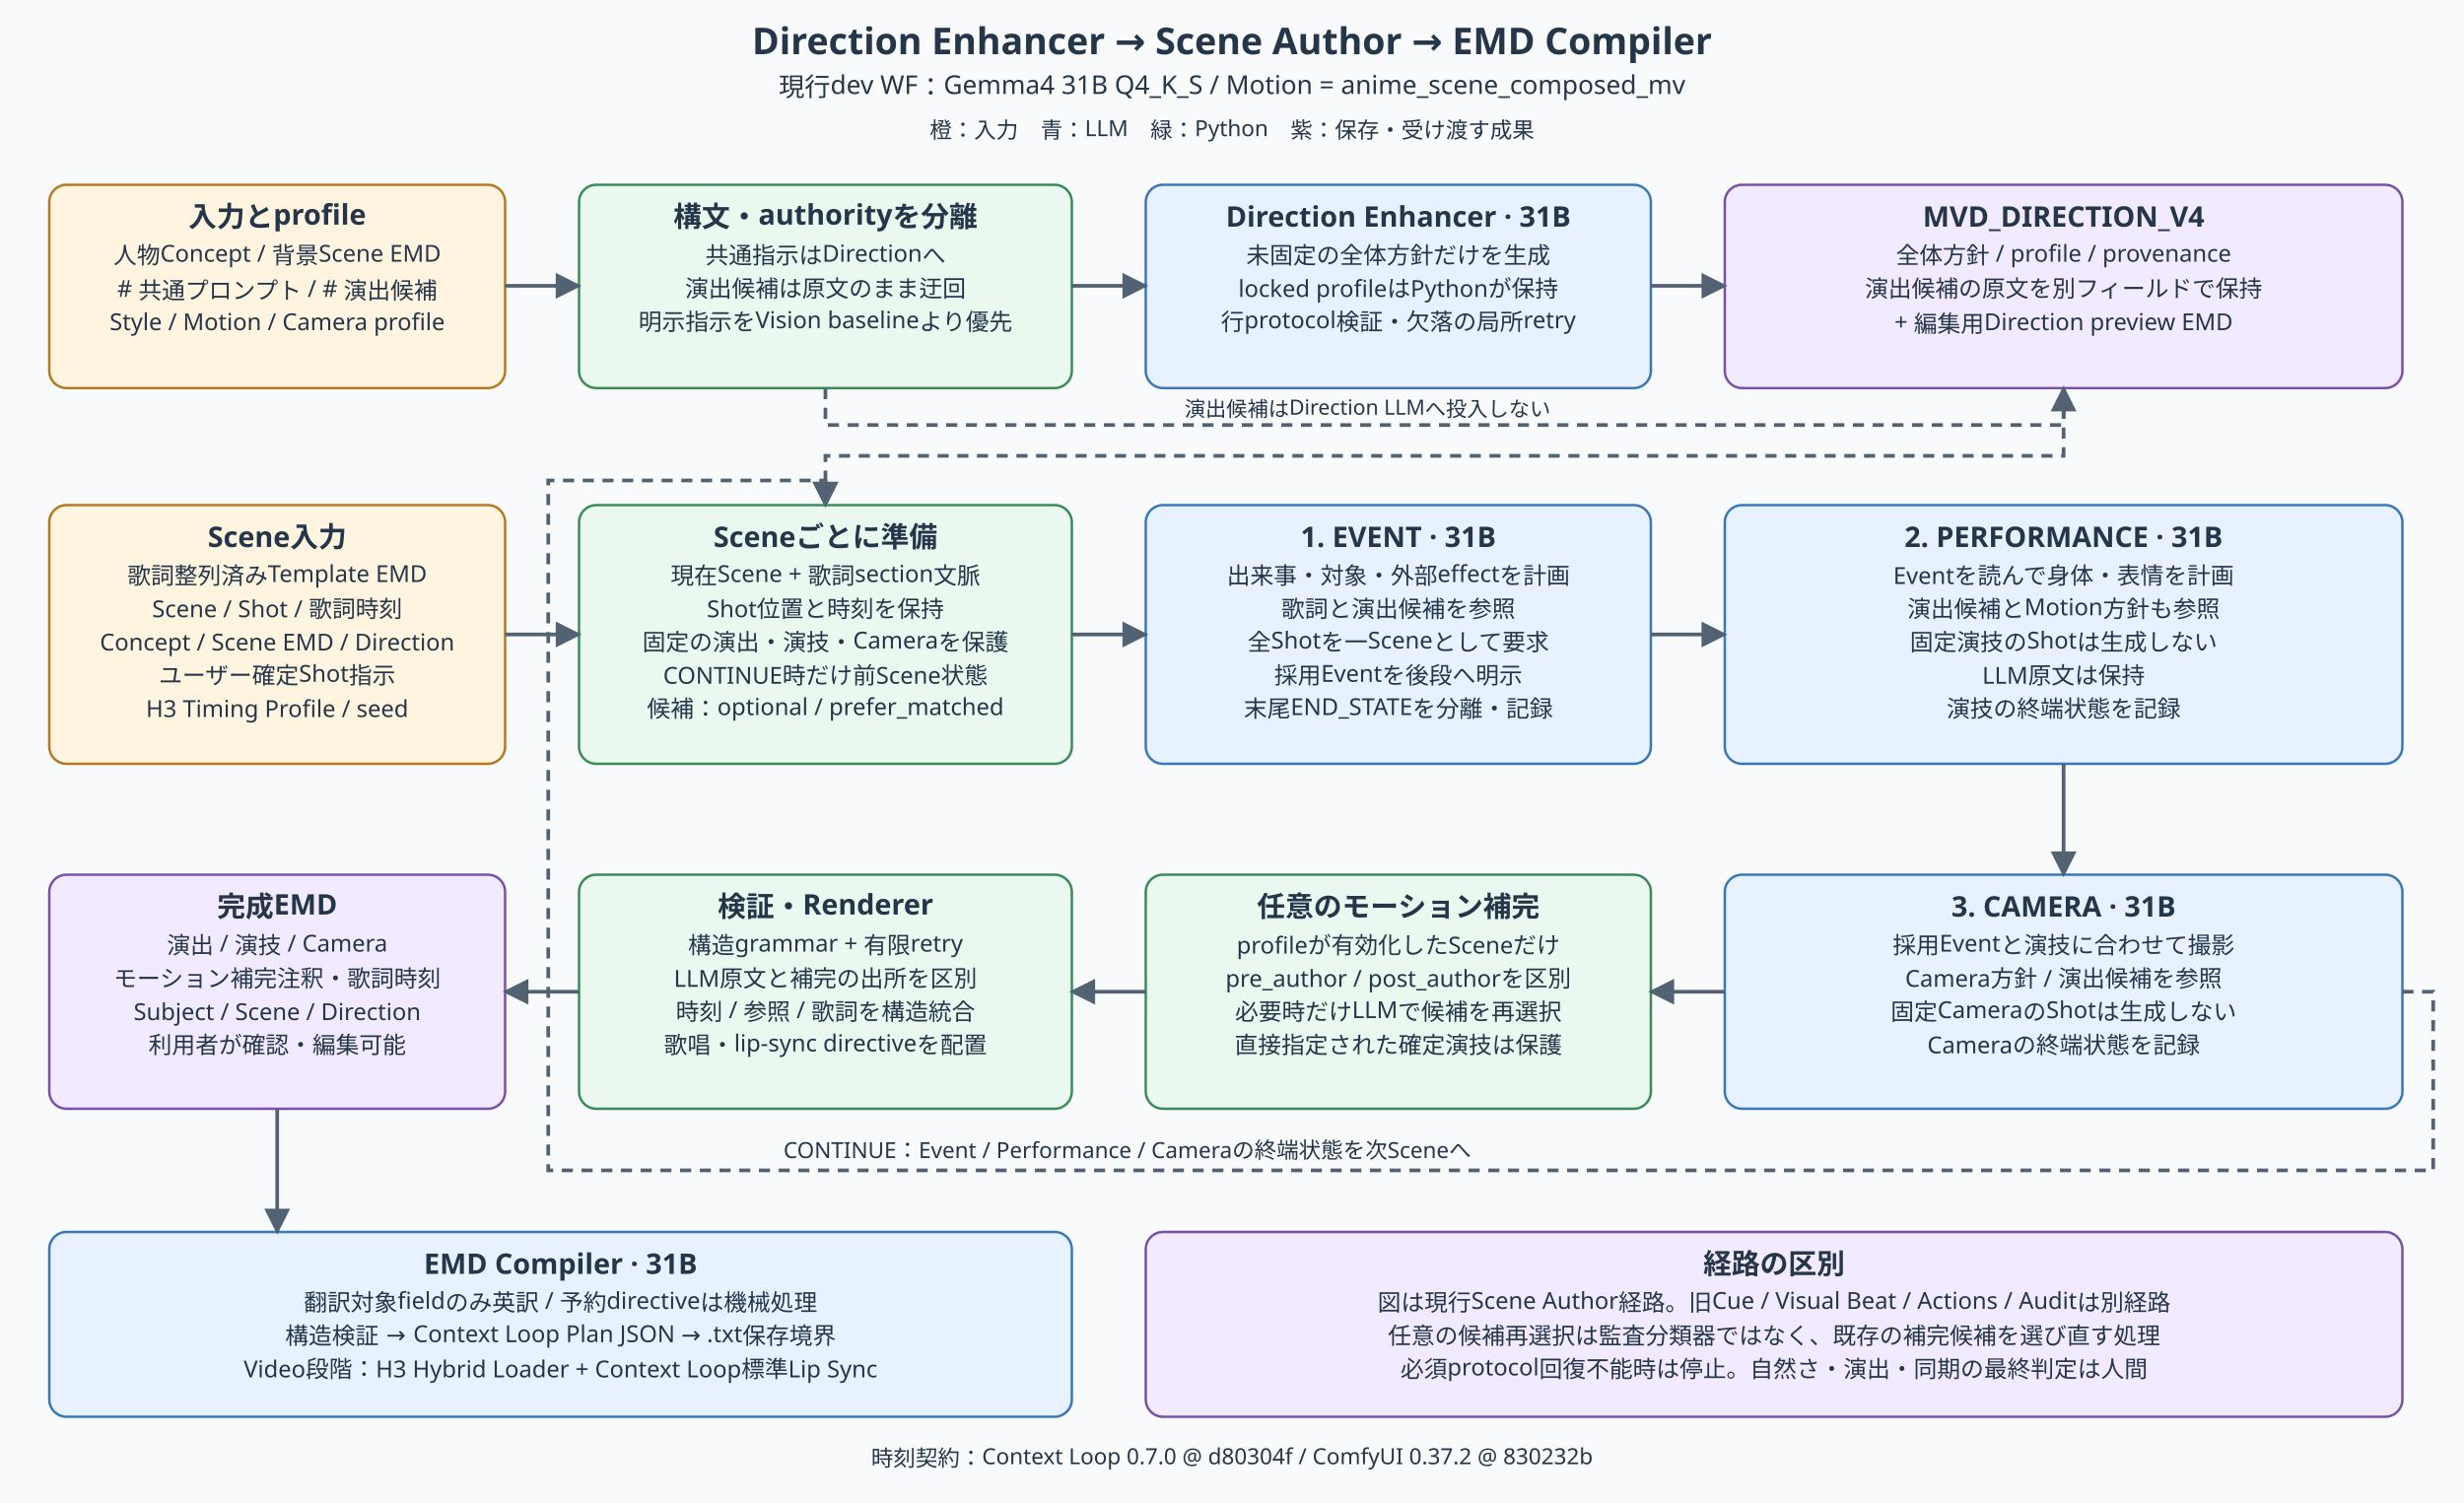
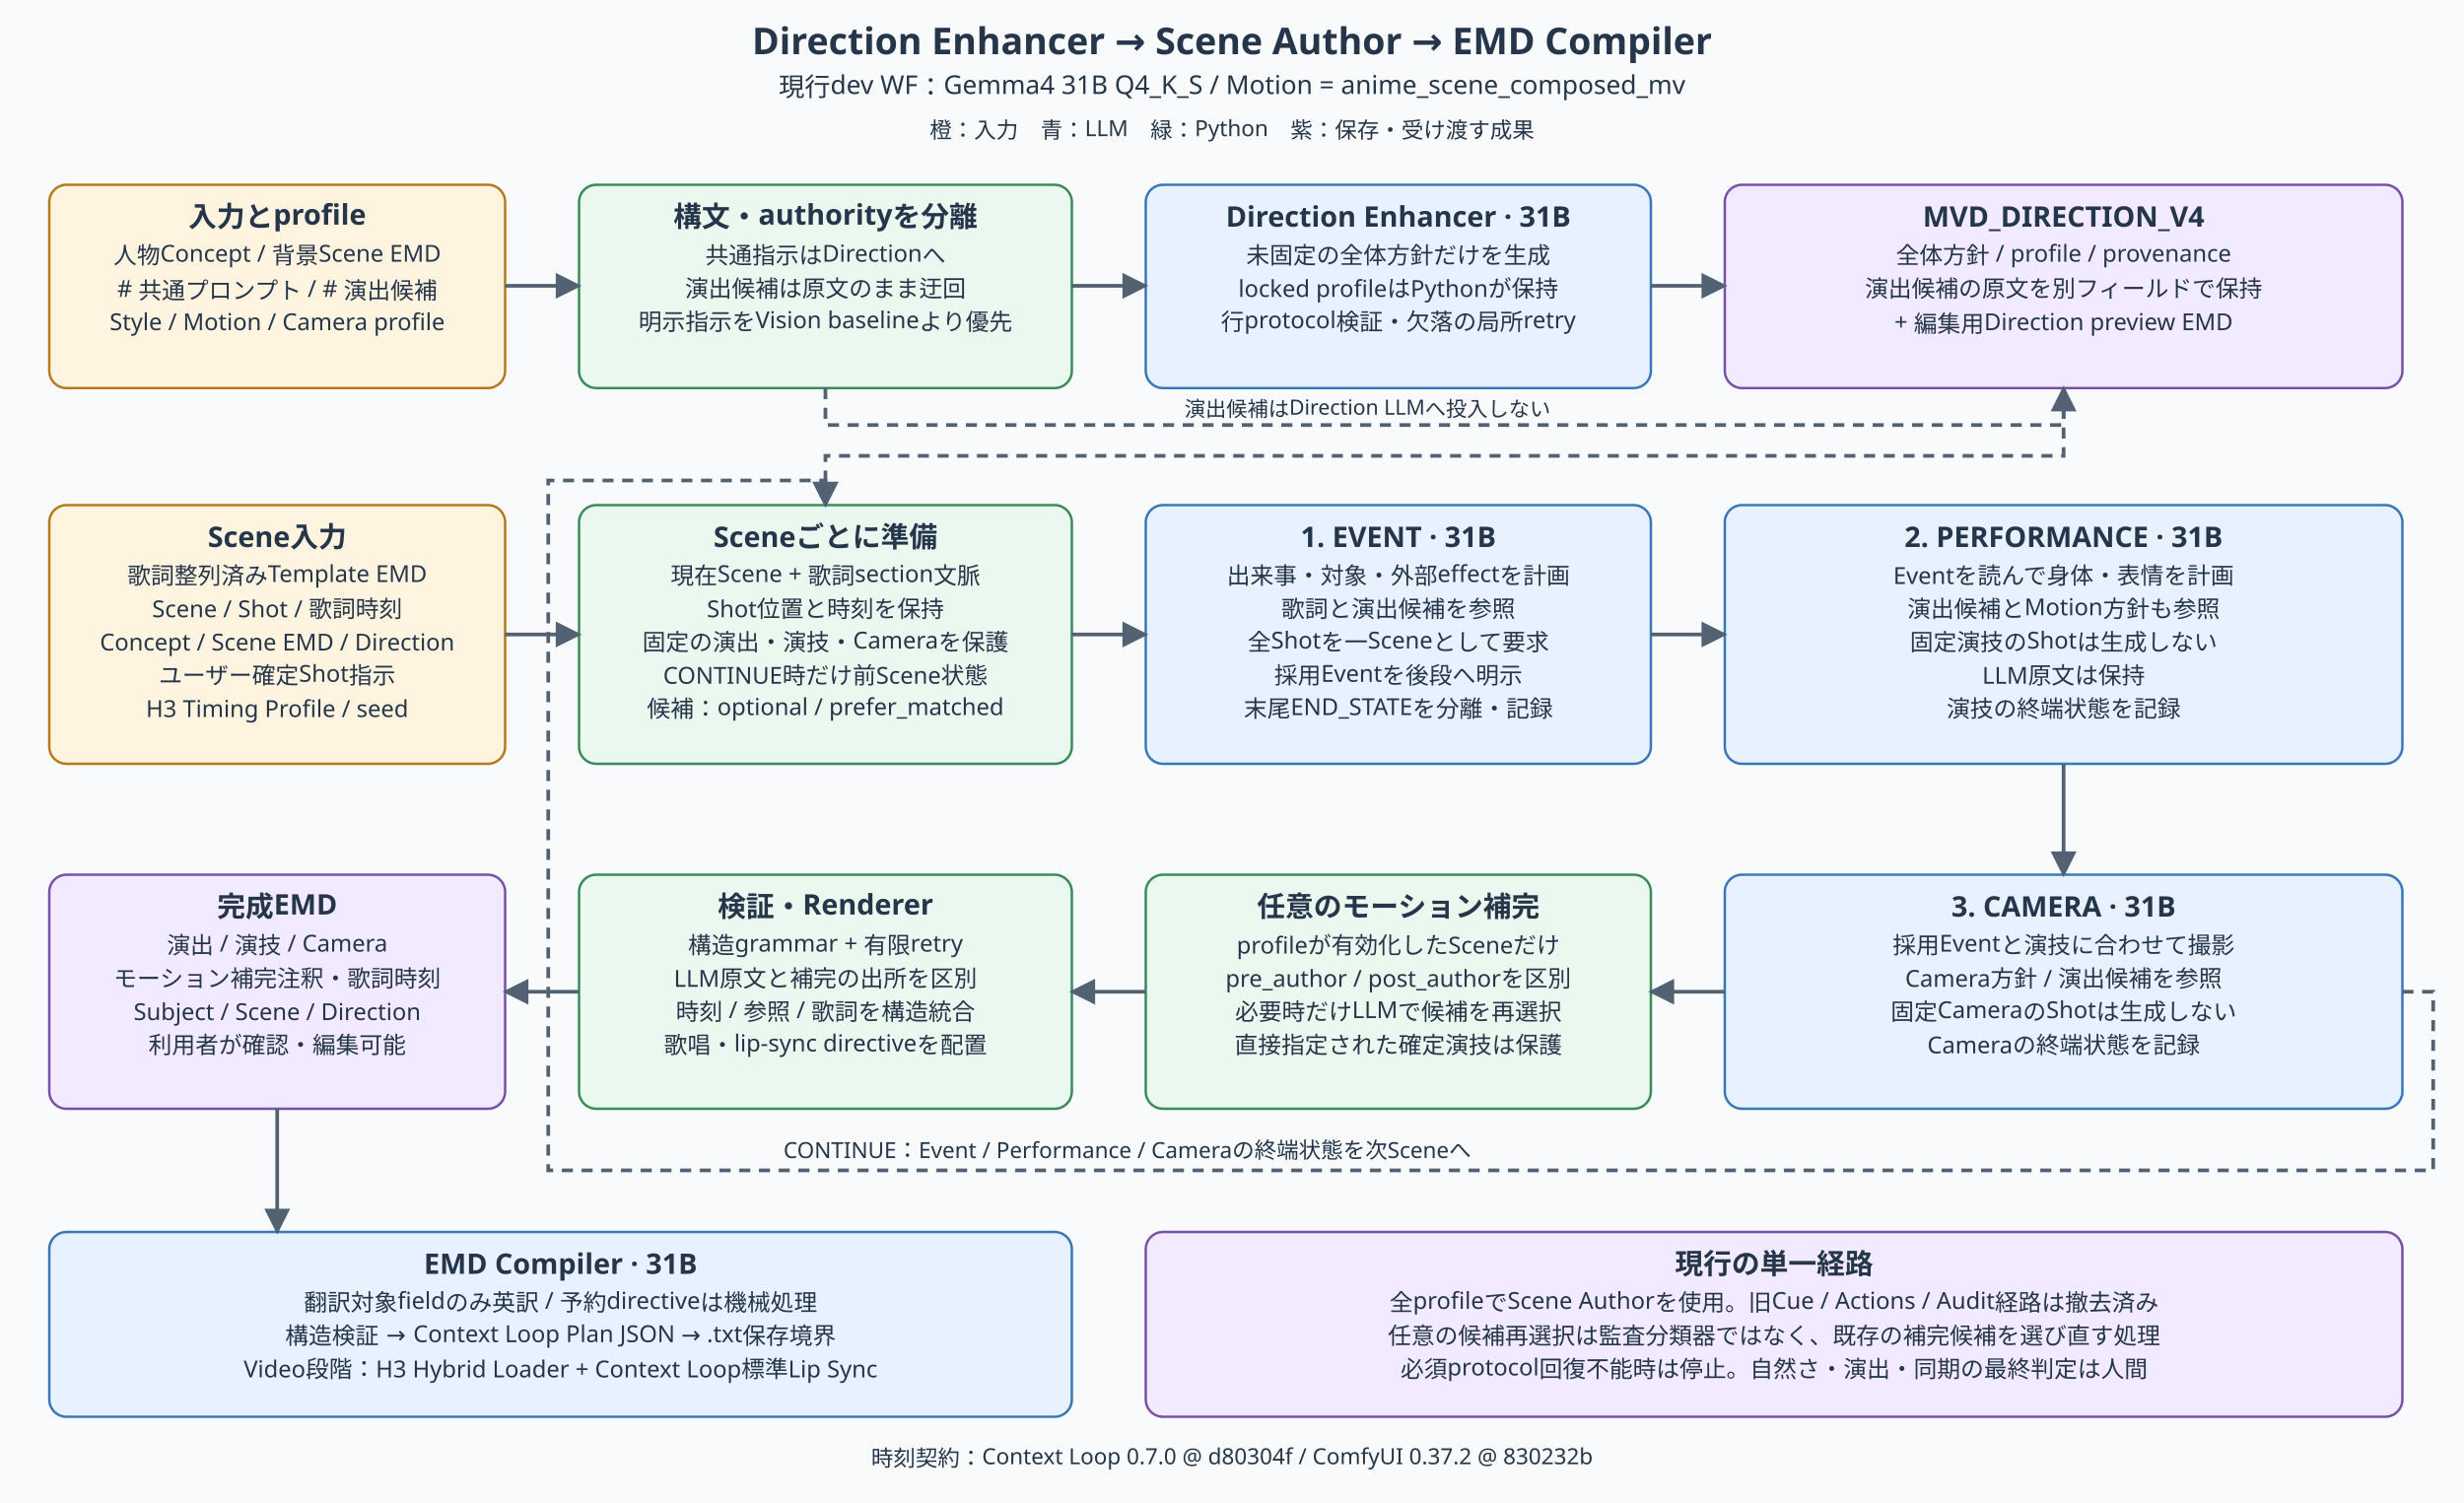
<svg xmlns="http://www.w3.org/2000/svg" width="2000" height="1220" viewBox="0 0 2000 1220" role="img" aria-labelledby="title desc">
  <defs>
    <marker id="arrow" viewBox="0 0 10 10" refX="9" refY="5" markerWidth="7" markerHeight="7" orient="auto">
      <path d="M0 0L10 5L0 10Z" fill="#526273" />
    </marker>
  </defs>
  <style>text{font-family:"Yu Gothic UI",Meiryo,sans-serif;fill:#25364a;text-anchor:middle} .edge{fill:none;stroke:#526273;stroke-width:3;marker-end:url(#arrow)} .dash{stroke-dasharray:9 7}</style>
  <rect width="2000" height="1220" fill="#f8fafc" />
  <text x="1000" y="44" font-size="30" font-weight="700">Direction Enhancer → Scene Author → EMD Compiler</text>
  <text x="1000" y="78" font-size="21" font-weight="400">現行dev WF：Gemma4 31B Q4_K_S / Motion = anime_scene_composed_mv</text>
  <text x="1000" y="112" font-size="18" font-weight="400">橙：入力　青：LLM　緑：Python　紫：保存・受け渡す成果</text>
  <rect x="40" y="150" width="370" height="165" rx="14" fill="#fff4df" stroke="#b7791f" stroke-width="2" />
  <text x="225.0" y="184" font-size="23" font-weight="700">入力とprofile</text>
  <text x="225.0" y="214" font-size="19" font-weight="400">人物Concept / 背景Scene EMD</text>
  <text x="225.0" y="241" font-size="19" font-weight="400"># 共通プロンプト / # 演出候補</text>
  <text x="225.0" y="268" font-size="19" font-weight="400">Style / Motion / Camera profile</text>
  <rect x="470" y="150" width="400" height="165" rx="14" fill="#eaf8ef" stroke="#3a8b58" stroke-width="2" />
  <text x="670.0" y="184" font-size="23" font-weight="700">構文・authorityを分離</text>
  <text x="670.0" y="214" font-size="19" font-weight="400">共通指示はDirectionへ</text>
  <text x="670.0" y="241" font-size="19" font-weight="400">演出候補は原文のまま迂回</text>
  <text x="670.0" y="268" font-size="19" font-weight="400">明示指示をVision baselineより優先</text>
  <rect x="930" y="150" width="410" height="165" rx="14" fill="#e7f1ff" stroke="#3977b8" stroke-width="2" />
  <text x="1135.0" y="184" font-size="23" font-weight="700">Direction Enhancer · 31B</text>
  <text x="1135.0" y="214" font-size="19" font-weight="400">未固定の全体方針だけを生成</text>
  <text x="1135.0" y="241" font-size="19" font-weight="400">locked profileはPythonが保持</text>
  <text x="1135.0" y="268" font-size="19" font-weight="400">行protocol検証・欠落の局所retry</text>
  <rect x="1400" y="150" width="550" height="165" rx="14" fill="#f2eafe" stroke="#7950a8" stroke-width="2" />
  <text x="1675.0" y="184" font-size="23" font-weight="700">MVD_DIRECTION_V4</text>
  <text x="1675.0" y="214" font-size="19" font-weight="400">全体方針 / profile / provenance</text>
  <text x="1675.0" y="241" font-size="19" font-weight="400">演出候補の原文を別フィールドで保持</text>
  <text x="1675.0" y="268" font-size="19" font-weight="400">+ 編集用Direction preview EMD</text>
  <path class="edge" d="M410 232H470" />
  <path class="edge" d="M870 232H930" />
  <path class="edge" d="M1340 232H1400" />
  <path class="edge dash" d="M670 315V345H1675V315" />
  <text x="1110" y="338" font-size="17" font-weight="400">演出候補はDirection LLMへ投入しない</text>
  <rect x="40" y="410" width="370" height="210" rx="14" fill="#fff4df" stroke="#b7791f" stroke-width="2" />
  <text x="225.0" y="444" font-size="23" font-weight="700">Scene入力</text>
  <text x="225.0" y="474" font-size="19" font-weight="400">歌詞整列済みTemplate EMD</text>
  <text x="225.0" y="501" font-size="19" font-weight="400">Scene / Shot / 歌詞時刻</text>
  <text x="225.0" y="528" font-size="19" font-weight="400">Concept / Scene EMD / Direction</text>
  <text x="225.0" y="555" font-size="19" font-weight="400">ユーザー確定Shot指示</text>
  <text x="225.0" y="582" font-size="19" font-weight="400">H3 Timing Profile / seed</text>
  <rect x="470" y="410" width="400" height="210" rx="14" fill="#eaf8ef" stroke="#3a8b58" stroke-width="2" />
  <text x="670.0" y="444" font-size="23" font-weight="700">Sceneごとに準備</text>
  <text x="670.0" y="474" font-size="19" font-weight="400">現在Scene + 歌詞section文脈</text>
  <text x="670.0" y="501" font-size="19" font-weight="400">Shot位置と時刻を保持</text>
  <text x="670.0" y="528" font-size="19" font-weight="400">固定の演出・演技・Cameraを保護</text>
  <text x="670.0" y="555" font-size="19" font-weight="400">CONTINUE時だけ前Scene状態</text>
  <text x="670.0" y="582" font-size="19" font-weight="400">候補：optional / prefer_matched</text>
  <path class="edge" d="M410 515H470" />
  <path class="edge dash" d="M1675 315V370H670V410" />
  <rect x="930" y="410" width="410" height="210" rx="14" fill="#e7f1ff" stroke="#3977b8" stroke-width="2" />
  <text x="1135.0" y="444" font-size="23" font-weight="700">1. EVENT · 31B</text>
  <text x="1135.0" y="474" font-size="19" font-weight="400">出来事・対象・外部effectを計画</text>
  <text x="1135.0" y="501" font-size="19" font-weight="400">歌詞と演出候補を参照</text>
  <text x="1135.0" y="528" font-size="19" font-weight="400">全Shotを一Sceneとして要求</text>
  <text x="1135.0" y="555" font-size="19" font-weight="400">採用Eventを後段へ明示</text>
  <text x="1135.0" y="582" font-size="19" font-weight="400">末尾END_STATEを分離・記録</text>
  <rect x="1400" y="410" width="550" height="210" rx="14" fill="#e7f1ff" stroke="#3977b8" stroke-width="2" />
  <text x="1675.0" y="444" font-size="23" font-weight="700">2. PERFORMANCE · 31B</text>
  <text x="1675.0" y="474" font-size="19" font-weight="400">Eventを読んで身体・表情を計画</text>
  <text x="1675.0" y="501" font-size="19" font-weight="400">演出候補とMotion方針も参照</text>
  <text x="1675.0" y="528" font-size="19" font-weight="400">固定演技のShotは生成しない</text>
  <text x="1675.0" y="555" font-size="19" font-weight="400">LLM原文は保持</text>
  <text x="1675.0" y="582" font-size="19" font-weight="400">演技の終端状態を記録</text>
  <path class="edge" d="M870 515H930" />
  <path class="edge" d="M1340 515H1400" />
  <rect x="1400" y="710" width="550" height="190" rx="14" fill="#e7f1ff" stroke="#3977b8" stroke-width="2" />
  <text x="1675.0" y="744" font-size="23" font-weight="700">3. CAMERA · 31B</text>
  <text x="1675.0" y="774" font-size="19" font-weight="400">採用Eventと演技に合わせて撮影</text>
  <text x="1675.0" y="801" font-size="19" font-weight="400">Camera方針 / 演出候補を参照</text>
  <text x="1675.0" y="828" font-size="19" font-weight="400">固定CameraのShotは生成しない</text>
  <text x="1675.0" y="855" font-size="19" font-weight="400">Cameraの終端状態を記録</text>
  <rect x="930" y="710" width="410" height="190" rx="14" fill="#eaf8ef" stroke="#3a8b58" stroke-width="2" />
  <text x="1135.0" y="744" font-size="23" font-weight="700">任意のモーション補完</text>
  <text x="1135.0" y="774" font-size="19" font-weight="400">profileが有効化したSceneだけ</text>
  <text x="1135.0" y="801" font-size="19" font-weight="400">pre_author / post_authorを区別</text>
  <text x="1135.0" y="828" font-size="19" font-weight="400">必要時だけLLMで候補を再選択</text>
  <text x="1135.0" y="855" font-size="19" font-weight="400">直接指定された確定演技は保護</text>
  <rect x="470" y="710" width="400" height="190" rx="14" fill="#eaf8ef" stroke="#3a8b58" stroke-width="2" />
  <text x="670.0" y="744" font-size="23" font-weight="700">検証・Renderer</text>
  <text x="670.0" y="774" font-size="19" font-weight="400">構造grammar + 有限retry</text>
  <text x="670.0" y="801" font-size="19" font-weight="400">LLM原文と補完の出所を区別</text>
  <text x="670.0" y="828" font-size="19" font-weight="400">時刻 / 参照 / 歌詞を構造統合</text>
  <text x="670.0" y="855" font-size="19" font-weight="400">歌唱・lip-sync directiveを配置</text>
  <rect x="40" y="710" width="370" height="190" rx="14" fill="#f2eafe" stroke="#7950a8" stroke-width="2" />
  <text x="225.0" y="744" font-size="23" font-weight="700">完成EMD</text>
  <text x="225.0" y="774" font-size="19" font-weight="400">演出 / 演技 / Camera</text>
  <text x="225.0" y="801" font-size="19" font-weight="400">モーション補完注釈・歌詞時刻</text>
  <text x="225.0" y="828" font-size="19" font-weight="400">Subject / Scene / Direction</text>
  <text x="225.0" y="855" font-size="19" font-weight="400">利用者が確認・編集可能</text>
  <path class="edge" d="M1675 620V710" />
  <path class="edge" d="M1400 805H1340" />
  <path class="edge" d="M930 805H870" />
  <path class="edge" d="M470 805H410" />
  <path class="edge dash" d="M1950 805H1975V950H445V390H670V410" />
  <text x="915" y="940" font-size="18" font-weight="400">CONTINUE：Event / Performance / Cameraの終端状態を次Sceneへ</text>
  <rect x="40" y="1000" width="830" height="150" rx="14" fill="#e7f1ff" stroke="#3977b8" stroke-width="2" />
  <text x="455.0" y="1034" font-size="23" font-weight="700">EMD Compiler · 31B</text>
  <text x="455.0" y="1064" font-size="19" font-weight="400">翻訳対象fieldのみ英訳 / 予約directiveは機械処理</text>
  <text x="455.0" y="1091" font-size="19" font-weight="400">構造検証 → Context Loop Plan JSON → .txt保存境界</text>
  <text x="455.0" y="1118" font-size="19" font-weight="400">Video段階：H3 Hybrid Loader + Context Loop標準Lip Sync</text>
  <path class="edge" d="M225 900V1000" />
  <rect x="930" y="1000" width="1020" height="150" rx="14" fill="#f2eafe" stroke="#7950a8" stroke-width="2" />
-   <text x="1440.0" y="1034" font-size="23" font-weight="700">経路の区別</text>
-   <text x="1440.0" y="1064" font-size="19" font-weight="400">図は現行Scene Author経路。旧Cue / Visual Beat / Actions / Auditは別経路</text>
+   <text x="1440.0" y="1034" font-size="23" font-weight="700">現行の単一経路</text>
+   <text x="1440.0" y="1064" font-size="19" font-weight="400">全profileでScene Authorを使用。旧Cue / Actions / Audit経路は撤去済み</text>
  <text x="1440.0" y="1091" font-size="19" font-weight="400">任意の候補再選択は監査分類器ではなく、既存の補完候補を選び直す処理</text>
  <text x="1440.0" y="1118" font-size="19" font-weight="400">必須protocol回復不能時は停止。自然さ・演出・同期の最終判定は人間</text>
  <text x="1000" y="1190" font-size="18" font-weight="400">時刻契約：Context Loop 0.7.0 @ d80304f / ComfyUI 0.37.2 @ 830232b</text>
</svg>
